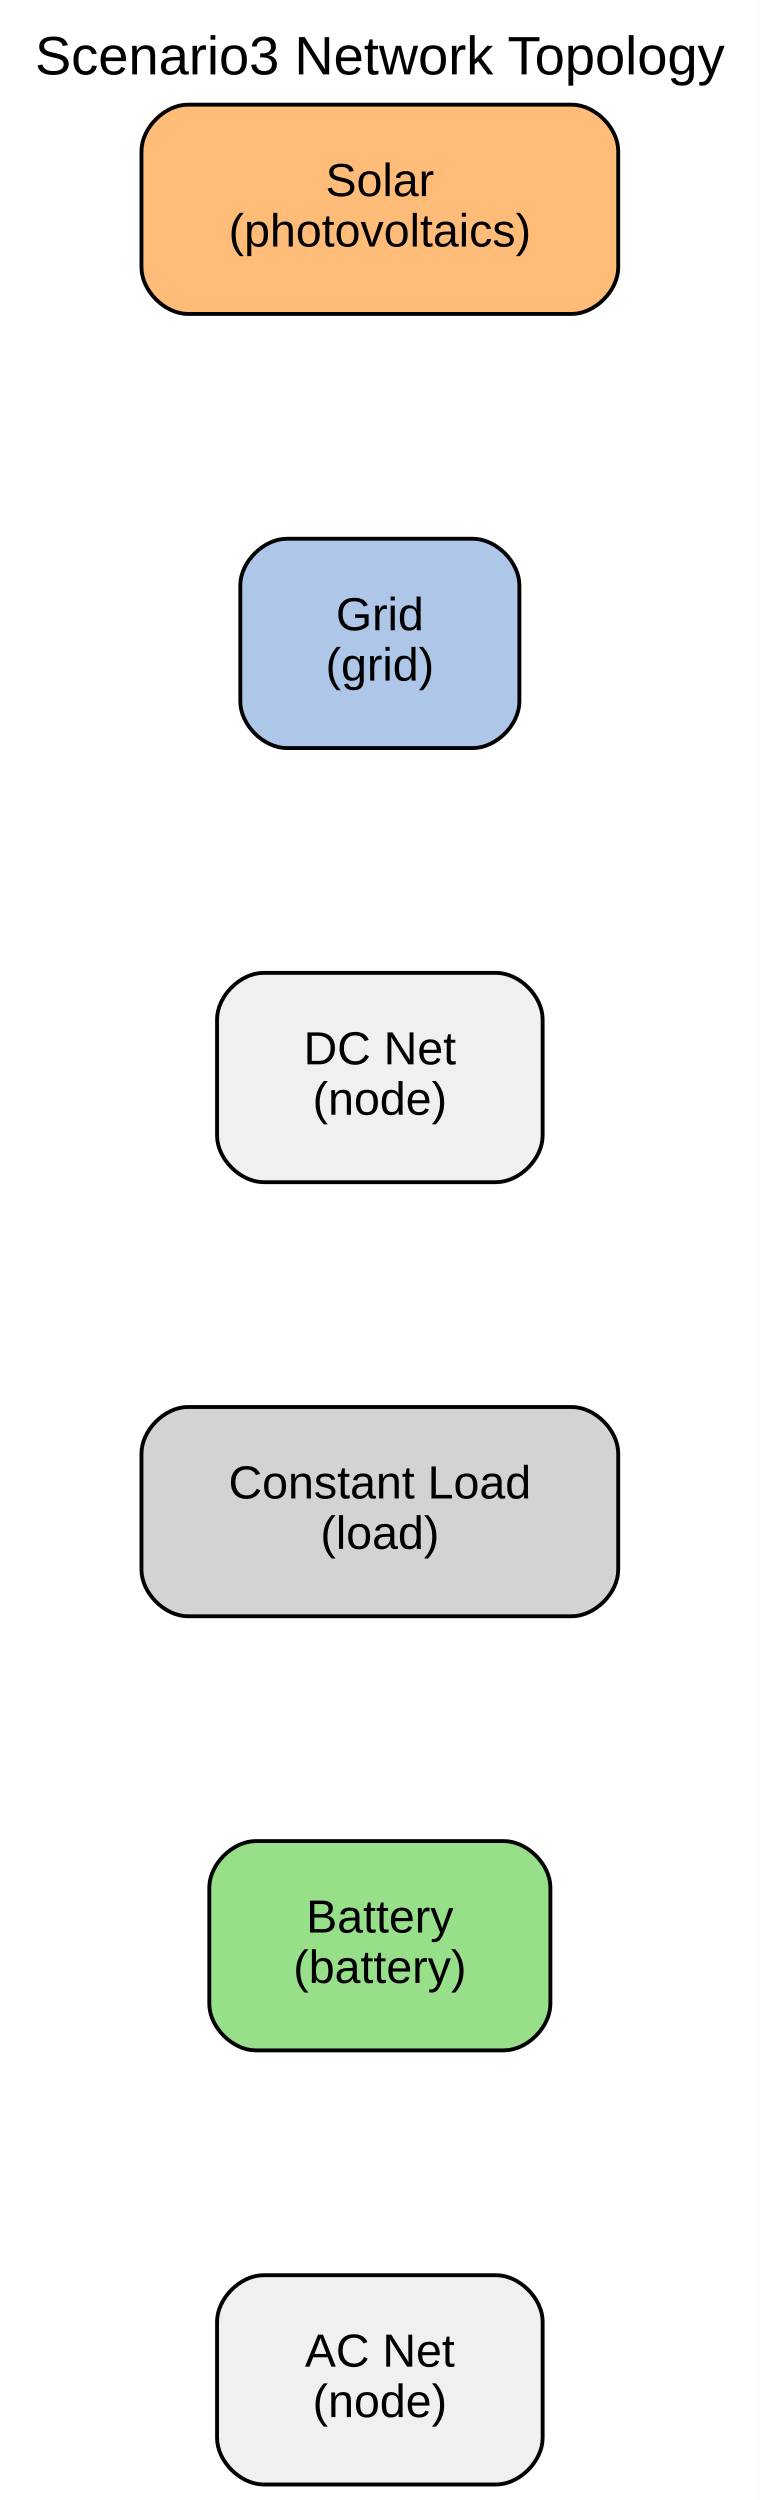
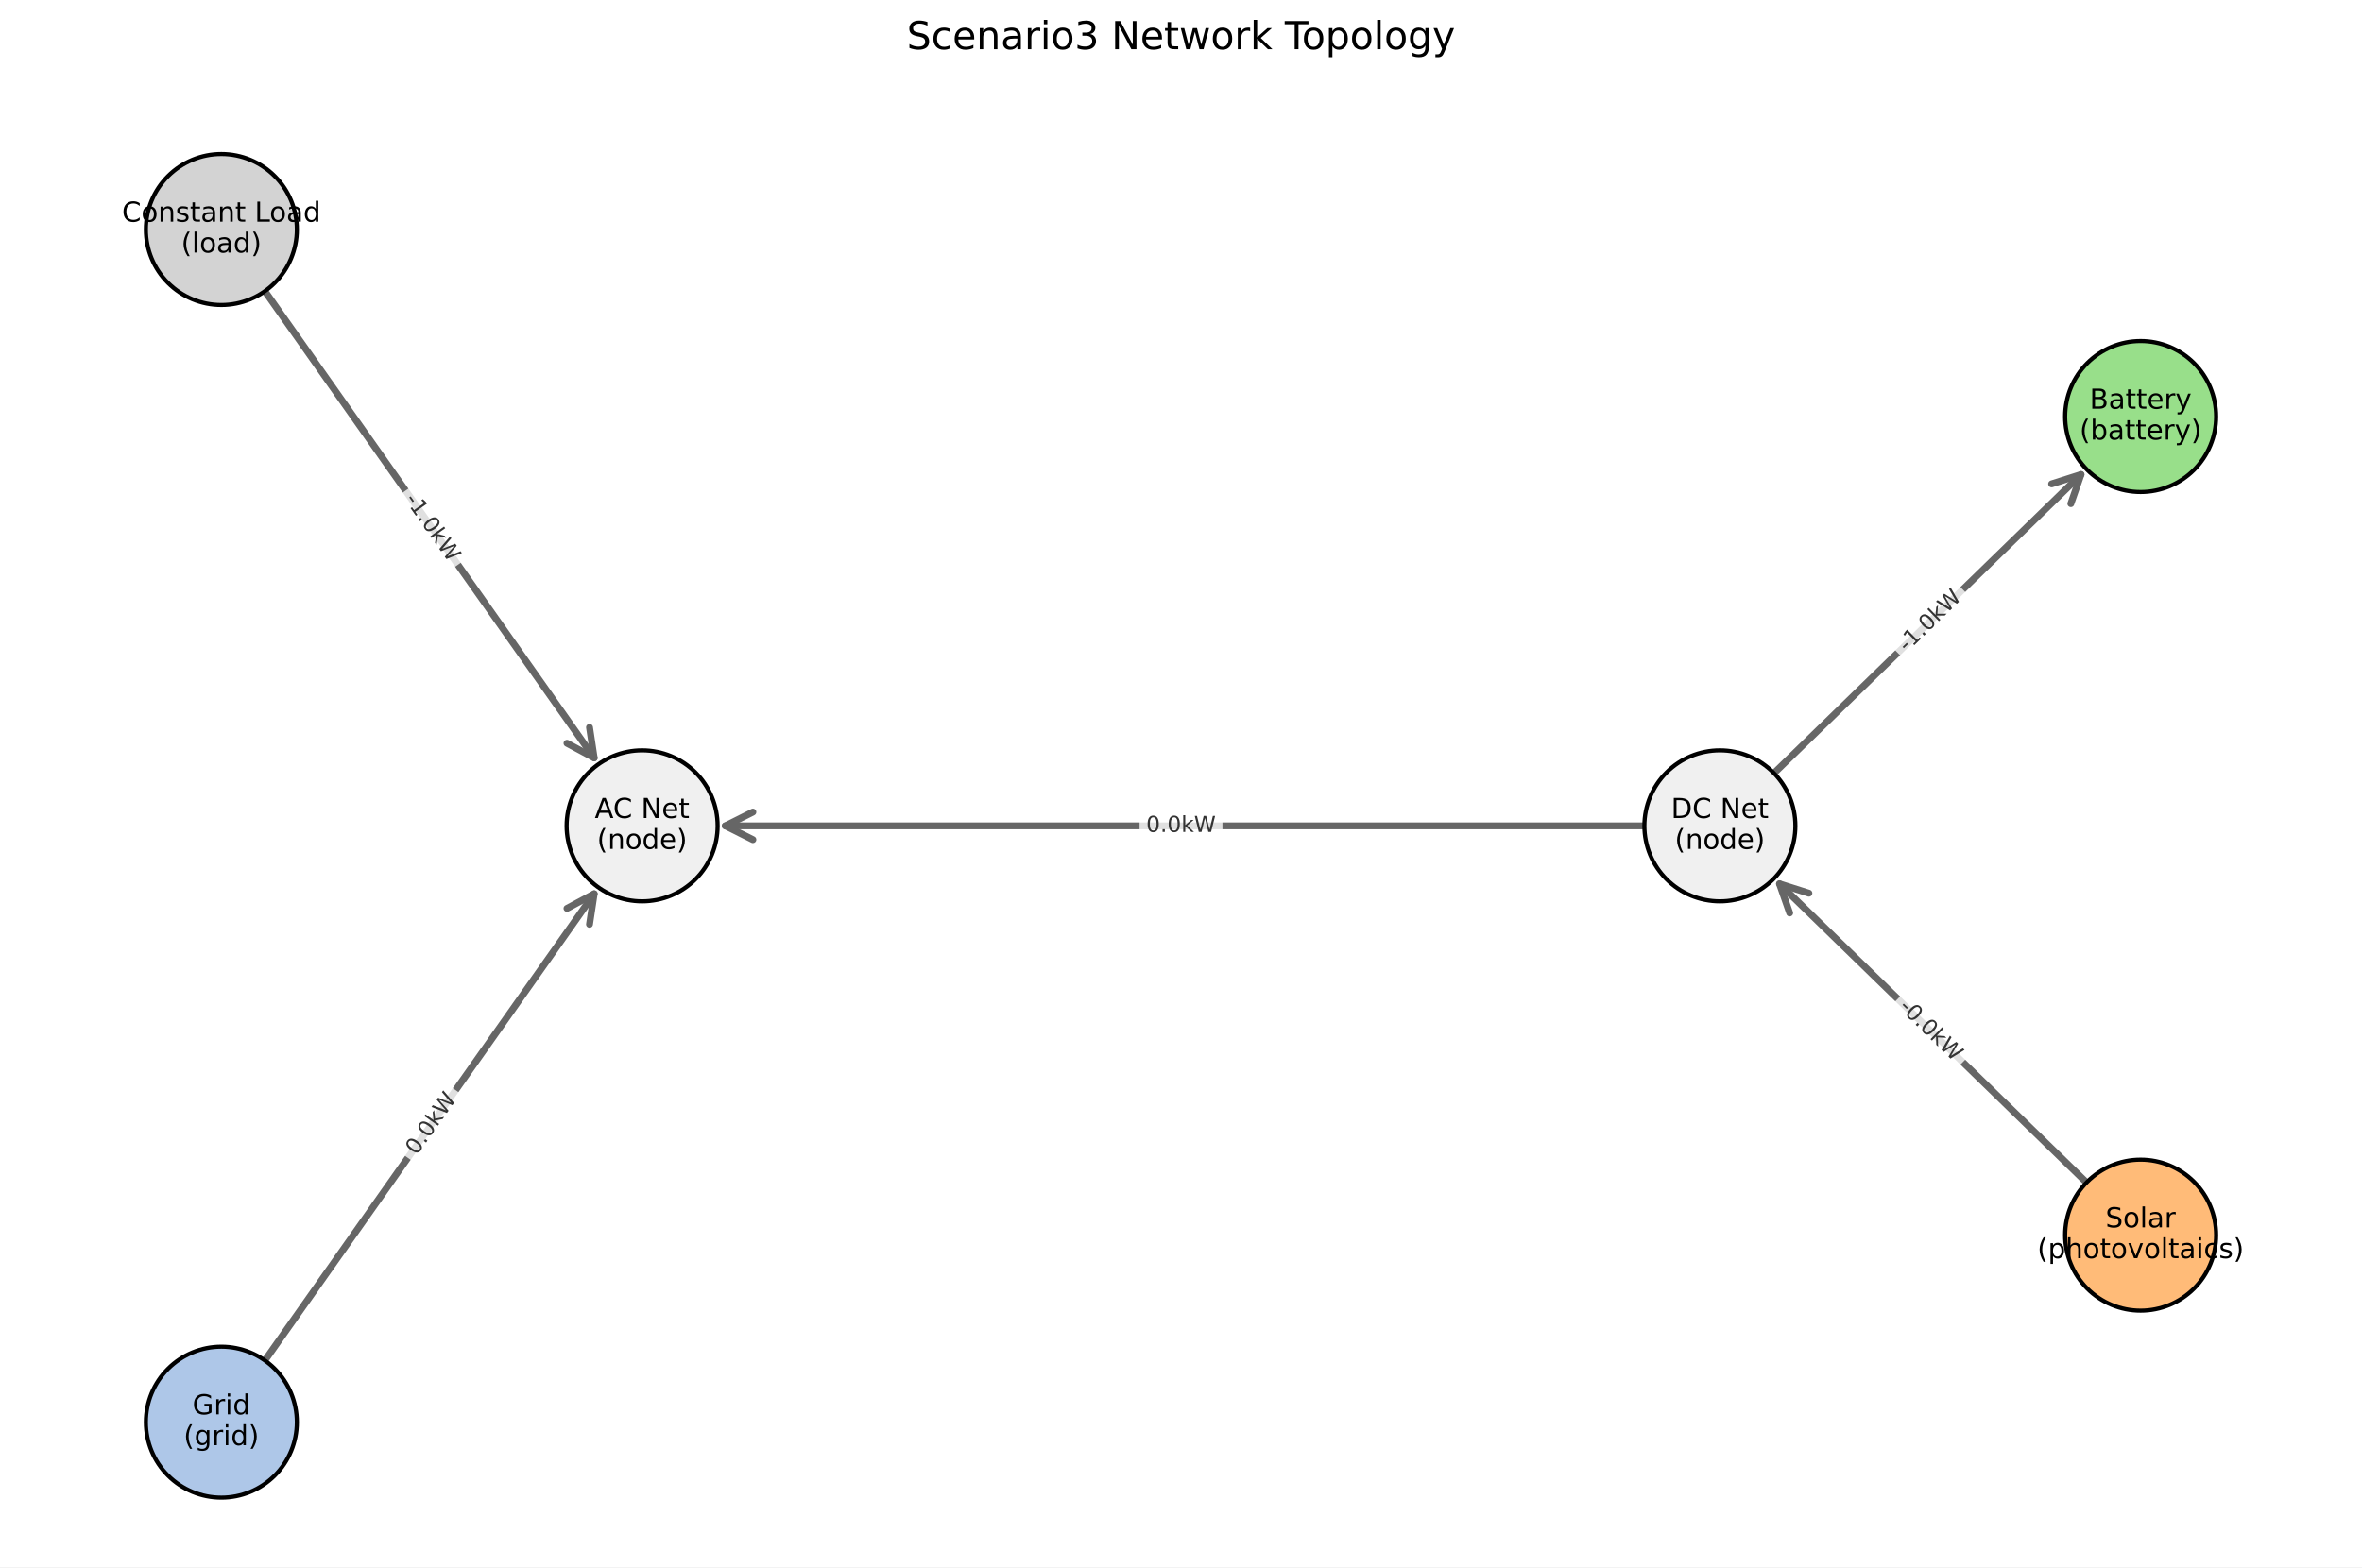
- <svg xmlns="http://www.w3.org/2000/svg" width="196pt" height="645pt" viewBox="0.00 0.00 196.00 645.00">
-   <g id="graph0" class="graph" transform="scale(1 1) rotate(0) translate(4 641)">
-     <polygon fill="white" stroke="transparent" points="-4,4 -4,-641 192,-641 192,4 -4,4" />
-     <text text-anchor="middle" x="94" y="-621.8" font-family="Arial" font-size="14.00">Scenario3 Network Topology</text>
-     <g id="node1" class="node">
-       <path fill="#f0f0f0" stroke="black" d="M124,-54C124,-54 64,-54 64,-54 58,-54 52,-48 52,-42 52,-42 52,-12 52,-12 52,-6 58,0 64,0 64,0 124,0 124,0 130,0 136,-6 136,-12 136,-12 136,-42 136,-42 136,-48 130,-54 124,-54" />
-       <text text-anchor="middle" x="94" y="-30.4" font-family="Arial" font-size="12.00">AC Net</text>
-       <text text-anchor="middle" x="94" y="-17.4" font-family="Arial" font-size="12.00">(node)</text>
+ <svg xmlns="http://www.w3.org/2000/svg" xmlns:xlink="http://www.w3.org/1999/xlink" width="856.8pt" height="568.638pt" viewBox="0 0 856.8 568.638" version="1.1">
+   <defs>
+     <style type="text/css">*{stroke-linejoin: round; stroke-linecap: butt}</style>
+   </defs>
+   <g id="figure_1">
+     <g id="patch_1">
+       <path d="M 0 568.638  L 856.8 568.638  L 856.8 0  L 0 0  z " style="fill: #ffffff" />
    </g>
-     <g id="node2" class="node">
-       <path fill="#98df8a" stroke="black" d="M126,-166C126,-166 62,-166 62,-166 56,-166 50,-160 50,-154 50,-154 50,-124 50,-124 50,-118 56,-112 62,-112 62,-112 126,-112 126,-112 132,-112 138,-118 138,-124 138,-124 138,-154 138,-154 138,-160 132,-166 126,-166" />
-       <text text-anchor="middle" x="94" y="-142.4" font-family="Arial" font-size="12.00">Battery</text>
-       <text text-anchor="middle" x="94" y="-129.4" font-family="Arial" font-size="12.00">(battery)</text>
-     </g>
-     <g id="node3" class="node">
-       <path fill="#d3d3d3" stroke="black" d="M143.5,-278C143.5,-278 44.5,-278 44.5,-278 38.5,-278 32.5,-272 32.5,-266 32.5,-266 32.5,-236 32.5,-236 32.5,-230 38.5,-224 44.5,-224 44.5,-224 143.5,-224 143.5,-224 149.5,-224 155.5,-230 155.5,-236 155.5,-236 155.5,-266 155.5,-266 155.5,-272 149.5,-278 143.5,-278" />
-       <text text-anchor="middle" x="94" y="-254.4" font-family="Arial" font-size="12.00">Constant Load</text>
-       <text text-anchor="middle" x="94" y="-241.4" font-family="Arial" font-size="12.00">(load)</text>
-     </g>
-     <g id="node4" class="node">
-       <path fill="#f0f0f0" stroke="black" d="M124,-390C124,-390 64,-390 64,-390 58,-390 52,-384 52,-378 52,-378 52,-348 52,-348 52,-342 58,-336 64,-336 64,-336 124,-336 124,-336 130,-336 136,-342 136,-348 136,-348 136,-378 136,-378 136,-384 130,-390 124,-390" />
-       <text text-anchor="middle" x="94" y="-366.4" font-family="Arial" font-size="12.00">DC Net</text>
-       <text text-anchor="middle" x="94" y="-353.4" font-family="Arial" font-size="12.00">(node)</text>
-     </g>
-     <g id="node5" class="node">
-       <path fill="#aec7e8" stroke="black" d="M118,-502C118,-502 70,-502 70,-502 64,-502 58,-496 58,-490 58,-490 58,-460 58,-460 58,-454 64,-448 70,-448 70,-448 118,-448 118,-448 124,-448 130,-454 130,-460 130,-460 130,-490 130,-490 130,-496 124,-502 118,-502" />
-       <text text-anchor="middle" x="94" y="-478.4" font-family="Arial" font-size="12.00">Grid</text>
-       <text text-anchor="middle" x="94" y="-465.4" font-family="Arial" font-size="12.00">(grid)</text>
-     </g>
-     <g id="node6" class="node">
-       <path fill="#ffbb78" stroke="black" d="M143.5,-614C143.5,-614 44.5,-614 44.5,-614 38.5,-614 32.5,-608 32.5,-602 32.5,-602 32.5,-572 32.5,-572 32.5,-566 38.5,-560 44.5,-560 44.5,-560 143.5,-560 143.5,-560 149.5,-560 155.5,-566 155.5,-572 155.5,-572 155.5,-602 155.5,-602 155.5,-608 149.5,-614 143.5,-614" />
-       <text text-anchor="middle" x="94" y="-590.4" font-family="Arial" font-size="12.00">Solar</text>
-       <text text-anchor="middle" x="94" y="-577.4" font-family="Arial" font-size="12.00">(photovoltaics)</text>
+     <g id="axes_1">
+       <g id="patch_2">
+         <path d="M 96.088 105.655  Q 156.613 191.456 215.526 274.974  " clip-path="url(#p76c0ca9e1f)" style="fill: none; stroke: #666666; stroke-width: 2.5; stroke-linecap: round" />
+         <path d="M 213.847 263.92  L 215.526 274.974  L 205.676 269.684  " clip-path="url(#p76c0ca9e1f)" style="fill: none; stroke: #666666; stroke-width: 2.5; stroke-linecap: round" />
+       </g>
+       <g id="patch_3">
+         <path d="M 596.492 299.638  Q 428.401 299.638 263.105 299.638  " clip-path="url(#p76c0ca9e1f)" style="fill: none; stroke: #666666; stroke-width: 2.5; stroke-linecap: round" />
+         <path d="M 273.105 304.638  L 263.105 299.638  L 273.105 294.638  " clip-path="url(#p76c0ca9e1f)" style="fill: none; stroke: #666666; stroke-width: 2.5; stroke-linecap: round" />
+       </g>
+       <g id="patch_4">
+         <path d="M 643.501 280.541  Q 700.187 225.382 754.87 172.172  " clip-path="url(#p76c0ca9e1f)" style="fill: none; stroke: #666666; stroke-width: 2.5; stroke-linecap: round" />
+         <path d="M 744.216 175.563  L 754.87 172.172  L 751.19 182.729  " clip-path="url(#p76c0ca9e1f)" style="fill: none; stroke: #666666; stroke-width: 2.5; stroke-linecap: round" />
+       </g>
+       <g id="patch_5">
+         <path d="M 96.088 493.621  Q 156.613 407.819 215.526 324.302  " clip-path="url(#p76c0ca9e1f)" style="fill: none; stroke: #666666; stroke-width: 2.5; stroke-linecap: round" />
+         <path d="M 205.676 329.591  L 215.526 324.302  L 213.847 335.356  " clip-path="url(#p76c0ca9e1f)" style="fill: none; stroke: #666666; stroke-width: 2.5; stroke-linecap: round" />
+       </g>
+       <g id="patch_6">
+         <path d="M 756.874 429.054  Q 700.188 373.895 645.505 320.685  " clip-path="url(#p76c0ca9e1f)" style="fill: none; stroke: #666666; stroke-width: 2.5; stroke-linecap: round" />
+         <path d="M 649.185 331.242  L 645.505 320.685  L 656.159 324.075  " clip-path="url(#p76c0ca9e1f)" style="fill: none; stroke: #666666; stroke-width: 2.5; stroke-linecap: round" />
+       </g>
+       <g id="text_1">
+         <g id="patch_7">
+           <path d="M 143.375 183.57  L 159.602 206.574  Q 160.985 208.535 162.946 207.151  L 169.273 202.688  Q 171.234 201.305 169.851 199.344  L 153.624 176.34  Q 152.241 174.379 150.279 175.762  L 143.953 180.225  Q 141.991 181.608 143.375 183.57  z " clip-path="url(#p76c0ca9e1f)" style="fill: #ffffff; opacity: 0.8" />
+         </g>
+         <g clip-path="url(#p76c0ca9e1f)">
+           <g style="fill: #333333" transform="translate(146.6955 181.2272) rotate(-305.1992) scale(0.08 -0.08)">
+             <defs>
+               <path id="DejaVuSans-2d" d="M 313 2009  L 1997 2009  L 1997 1497  L 313 1497  L 313 2009  z " transform="scale(0.015625)" />
+               <path id="DejaVuSans-31" d="M 794 531  L 1825 531  L 1825 4091  L 703 3866  L 703 4441  L 1819 4666  L 2450 4666  L 2450 531  L 3481 531  L 3481 0  L 794 0  L 794 531  z " transform="scale(0.015625)" />
+               <path id="DejaVuSans-2e" d="M 684 794  L 1344 794  L 1344 0  L 684 0  L 684 794  z " transform="scale(0.015625)" />
+               <path id="DejaVuSans-30" d="M 2034 4250  Q 1547 4250 1301 3770  Q 1056 3291 1056 2328  Q 1056 1369 1301 889  Q 1547 409 2034 409  Q 2525 409 2770 889  Q 3016 1369 3016 2328  Q 3016 3291 2770 3770  Q 2525 4250 2034 4250  z M 2034 4750  Q 2819 4750 3233 4129  Q 3647 3509 3647 2328  Q 3647 1150 3233 529  Q 2819 -91 2034 -91  Q 1250 -91 836 529  Q 422 1150 422 2328  Q 422 3509 836 4129  Q 1250 4750 2034 4750  z " transform="scale(0.015625)" />
+               <path id="DejaVuSans-6b" d="M 581 4863  L 1159 4863  L 1159 1991  L 2875 3500  L 3609 3500  L 1753 1863  L 3688 0  L 2938 0  L 1159 1709  L 1159 0  L 581 0  L 581 4863  z " transform="scale(0.015625)" />
+               <path id="DejaVuSans-57" d="M 213 4666  L 850 4666  L 1831 722  L 2809 4666  L 3519 4666  L 4500 722  L 5478 4666  L 6119 4666  L 4947 0  L 4153 0  L 3169 4050  L 2175 0  L 1381 0  L 213 4666  z " transform="scale(0.015625)" />
+             </defs>
+             <use xlink:href="#DejaVuSans-2d" />
+             <use xlink:href="#DejaVuSans-31" transform="translate(36.08398 0)" />
+             <use xlink:href="#DejaVuSans-2e" transform="translate(99.70703 0)" />
+             <use xlink:href="#DejaVuSans-30" transform="translate(131.4941 0)" />
+             <use xlink:href="#DejaVuSans-6b" transform="translate(195.1172 0)" />
+             <use xlink:href="#DejaVuSans-57" transform="translate(253.0273 0)" />
+           </g>
+         </g>
+       </g>
+       <g id="text_2">
+         <g id="patch_8">
+           <path d="M 415.768 305.909  L 441.033 305.909  Q 443.433 305.909 443.433 303.509  L 443.433 295.767  Q 443.433 293.367 441.033 293.367  L 415.768 293.367  Q 413.368 293.367 413.368 295.767  L 413.368 303.509  Q 413.368 305.909 415.768 305.909  z " clip-path="url(#p76c0ca9e1f)" style="fill: #ffffff; opacity: 0.8" />
+         </g>
+         <g clip-path="url(#p76c0ca9e1f)">
+           <g style="fill: #333333" transform="translate(415.7679 301.8453) scale(0.08 -0.08)">
+             <use xlink:href="#DejaVuSans-30" />
+             <use xlink:href="#DejaVuSans-2e" transform="translate(63.62305 0)" />
+             <use xlink:href="#DejaVuSans-30" transform="translate(95.41016 0)" />
+             <use xlink:href="#DejaVuSans-6b" transform="translate(159.0332 0)" />
+             <use xlink:href="#DejaVuSans-57" transform="translate(216.9434 0)" />
+           </g>
+         </g>
+       </g>
+       <g id="text_3">
+         <g id="patch_9">
+           <path d="M 694.472 239.693  L 714.648 220.061  Q 716.368 218.387 714.694 216.667  L 709.295 211.118  Q 707.621 209.398 705.901 211.072  L 685.725 230.704  Q 684.005 232.378 685.679 234.098  L 691.078 239.647  Q 692.752 241.367 694.472 239.693  z " clip-path="url(#p76c0ca9e1f)" style="fill: #ffffff; opacity: 0.8" />
+         </g>
+         <g clip-path="url(#p76c0ca9e1f)">
+           <g style="fill: #333333" transform="translate(691.6381 236.7809) rotate(-44.21796) scale(0.08 -0.08)">
+             <use xlink:href="#DejaVuSans-2d" />
+             <use xlink:href="#DejaVuSans-31" transform="translate(36.08398 0)" />
+             <use xlink:href="#DejaVuSans-2e" transform="translate(99.70703 0)" />
+             <use xlink:href="#DejaVuSans-30" transform="translate(131.4941 0)" />
+             <use xlink:href="#DejaVuSans-6b" transform="translate(195.1172 0)" />
+             <use xlink:href="#DejaVuSans-57" transform="translate(253.0273 0)" />
+           </g>
+         </g>
+       </g>
+       <g id="text_4">
+         <g id="patch_10">
+           <path d="M 154.456 421.756  L 169.019 401.111  Q 170.402 399.15 168.441 397.767  L 162.115 393.304  Q 160.153 391.92 158.77 393.881  L 144.207 414.527  Q 142.823 416.488 144.784 417.871  L 151.111 422.334  Q 153.072 423.718 154.456 421.756  z " clip-path="url(#p76c0ca9e1f)" style="fill: #ffffff; opacity: 0.8" />
+         </g>
+         <g clip-path="url(#p76c0ca9e1f)">
+           <g style="fill: #333333" transform="translate(151.1351 419.4141) rotate(-54.80082) scale(0.08 -0.08)">
+             <use xlink:href="#DejaVuSans-30" />
+             <use xlink:href="#DejaVuSans-2e" transform="translate(63.62305 0)" />
+             <use xlink:href="#DejaVuSans-30" transform="translate(95.41016 0)" />
+             <use xlink:href="#DejaVuSans-6b" transform="translate(159.0332 0)" />
+             <use xlink:href="#DejaVuSans-57" transform="translate(216.9434 0)" />
+           </g>
+         </g>
+       </g>
+       <g id="text_5">
+         <g id="patch_11">
+           <path d="M 685.727 368.574  L 705.903 388.206  Q 707.623 389.88 709.297 388.16  L 714.696 382.611  Q 716.37 380.891 714.65 379.217  L 694.474 359.584  Q 692.754 357.911 691.081 359.631  L 685.681 365.18  Q 684.007 366.9 685.727 368.574  z " clip-path="url(#p76c0ca9e1f)" style="fill: #ffffff; opacity: 0.8" />
+         </g>
+         <g clip-path="url(#p76c0ca9e1f)">
+           <g style="fill: #333333" transform="translate(688.5614 365.6611) rotate(-315.782) scale(0.08 -0.08)">
+             <use xlink:href="#DejaVuSans-2d" />
+             <use xlink:href="#DejaVuSans-30" transform="translate(36.08398 0)" />
+             <use xlink:href="#DejaVuSans-2e" transform="translate(99.70703 0)" />
+             <use xlink:href="#DejaVuSans-30" transform="translate(131.4941 0)" />
+             <use xlink:href="#DejaVuSans-6b" transform="translate(195.1172 0)" />
+             <use xlink:href="#DejaVuSans-57" transform="translate(253.0273 0)" />
+           </g>
+         </g>
+       </g>
+       <g id="PathCollection_1">
+         <defs>
+           <path id="m01f772956e" d="M 0 27.386  C 7.263 27.386 14.229 24.501 19.365 19.365  C 24.501 14.229 27.386 7.263 27.386 0  C 27.386 -7.263 24.501 -14.229 19.365 -19.365  C 14.229 -24.501 7.263 -27.386 0 -27.386  C -7.263 -27.386 -14.229 -24.501 -19.365 -19.365  C -24.501 -14.229 -27.386 -7.263 -27.386 0  C -27.386 7.263 -24.501 14.229 -19.365 19.365  C -14.229 24.501 -7.263 27.386 0 27.386  z " style="stroke: #000000; stroke-width: 1.5" />
+         </defs>
+         <g clip-path="url(#p76c0ca9e1f)">
+           <use xlink:href="#m01f772956e" x="232.924" y="299.638" style="fill: #f0f0f0; stroke: #000000; stroke-width: 1.5" />
+         </g>
+       </g>
+       <g id="PathCollection_2">
+         <defs>
+           <path id="m119b2d67ca" d="M 0 27.386  C 7.263 27.386 14.229 24.501 19.365 19.365  C 24.501 14.229 27.386 7.263 27.386 0  C 27.386 -7.263 24.501 -14.229 19.365 -19.365  C 14.229 -24.501 7.263 -27.386 0 -27.386  C -7.263 -27.386 -14.229 -24.501 -19.365 -19.365  C -24.501 -14.229 -27.386 -7.263 -27.386 0  C -27.386 7.263 -24.501 14.229 -19.365 19.365  C -14.229 24.501 -7.263 27.386 0 27.386  z " style="stroke: #000000; stroke-width: 1.5" />
+         </defs>
+         <g clip-path="url(#p76c0ca9e1f)">
+           <use xlink:href="#m119b2d67ca" x="776.499" y="151.125" style="fill: #98df8a; stroke: #000000; stroke-width: 1.5" />
+         </g>
+       </g>
+       <g id="PathCollection_3">
+         <defs>
+           <path id="mdb4a6b1f87" d="M 0 27.386  C 7.263 27.386 14.229 24.501 19.365 19.365  C 24.501 14.229 27.386 7.263 27.386 0  C 27.386 -7.263 24.501 -14.229 19.365 -19.365  C 14.229 -24.501 7.263 -27.386 0 -27.386  C -7.263 -27.386 -14.229 -24.501 -19.365 -19.365  C -24.501 -14.229 -27.386 -7.263 -27.386 0  C -27.386 7.263 -24.501 14.229 -19.365 19.365  C -14.229 24.501 -7.263 27.386 0 27.386  z " style="stroke: #000000; stroke-width: 1.5" />
+         </defs>
+         <g clip-path="url(#p76c0ca9e1f)">
+           <use xlink:href="#mdb4a6b1f87" x="80.301" y="83.274" style="fill: #d3d3d3; stroke: #000000; stroke-width: 1.5" />
+         </g>
+       </g>
+       <g id="PathCollection_4">
+         <g clip-path="url(#p76c0ca9e1f)">
+           <use xlink:href="#m01f772956e" x="623.876" y="299.638" style="fill: #f0f0f0; stroke: #000000; stroke-width: 1.5" />
+         </g>
+       </g>
+       <g id="PathCollection_5">
+         <defs>
+           <path id="ma875b77ce7" d="M 0 27.386  C 7.263 27.386 14.229 24.501 19.365 19.365  C 24.501 14.229 27.386 7.263 27.386 0  C 27.386 -7.263 24.501 -14.229 19.365 -19.365  C 14.229 -24.501 7.263 -27.386 0 -27.386  C -7.263 -27.386 -14.229 -24.501 -19.365 -19.365  C -24.501 -14.229 -27.386 -7.263 -27.386 0  C -27.386 7.263 -24.501 14.229 -19.365 19.365  C -14.229 24.501 -7.263 27.386 0 27.386  z " style="stroke: #000000; stroke-width: 1.5" />
+         </defs>
+         <g clip-path="url(#p76c0ca9e1f)">
+           <use xlink:href="#ma875b77ce7" x="80.301" y="516.001" style="fill: #aec7e8; stroke: #000000; stroke-width: 1.5" />
+         </g>
+       </g>
+       <g id="PathCollection_6">
+         <defs>
+           <path id="md4902a0bdf" d="M 0 27.386  C 7.263 27.386 14.229 24.501 19.365 19.365  C 24.501 14.229 27.386 7.263 27.386 0  C 27.386 -7.263 24.501 -14.229 19.365 -19.365  C 14.229 -24.501 7.263 -27.386 0 -27.386  C -7.263 -27.386 -14.229 -24.501 -19.365 -19.365  C -24.501 -14.229 -27.386 -7.263 -27.386 0  C -27.386 7.263 -24.501 14.229 -19.365 19.365  C -14.229 24.501 -7.263 27.386 0 27.386  z " style="stroke: #000000; stroke-width: 1.5" />
+         </defs>
+         <g clip-path="url(#p76c0ca9e1f)">
+           <use xlink:href="#md4902a0bdf" x="776.499" y="448.15" style="fill: #ffbb78; stroke: #000000; stroke-width: 1.5" />
+         </g>
+       </g>
+       <g id="text_6">
+         <g clip-path="url(#p76c0ca9e1f)">
+           <g transform="translate(215.7333 296.7983) scale(0.1 -0.1)">
+             <defs>
+               <path id="DejaVuSans-41" d="M 2188 4044  L 1331 1722  L 3047 1722  L 2188 4044  z M 1831 4666  L 2547 4666  L 4325 0  L 3669 0  L 3244 1197  L 1141 1197  L 716 0  L 50 0  L 1831 4666  z " transform="scale(0.015625)" />
+               <path id="DejaVuSans-43" d="M 4122 4306  L 4122 3641  Q 3803 3938 3442 4084  Q 3081 4231 2675 4231  Q 1875 4231 1450 3742  Q 1025 3253 1025 2328  Q 1025 1406 1450 917  Q 1875 428 2675 428  Q 3081 428 3442 575  Q 3803 722 4122 1019  L 4122 359  Q 3791 134 3420 21  Q 3050 -91 2638 -91  Q 1578 -91 968 557  Q 359 1206 359 2328  Q 359 3453 968 4101  Q 1578 4750 2638 4750  Q 3056 4750 3426 4639  Q 3797 4528 4122 4306  z " transform="scale(0.015625)" />
+               <path id="DejaVuSans-20" transform="scale(0.015625)" />
+               <path id="DejaVuSans-4e" d="M 628 4666  L 1478 4666  L 3547 763  L 3547 4666  L 4159 4666  L 4159 0  L 3309 0  L 1241 3903  L 1241 0  L 628 0  L 628 4666  z " transform="scale(0.015625)" />
+               <path id="DejaVuSans-65" d="M 3597 1894  L 3597 1613  L 953 1613  Q 991 1019 1311 708  Q 1631 397 2203 397  Q 2534 397 2845 478  Q 3156 559 3463 722  L 3463 178  Q 3153 47 2828 -22  Q 2503 -91 2169 -91  Q 1331 -91 842 396  Q 353 884 353 1716  Q 353 2575 817 3079  Q 1281 3584 2069 3584  Q 2775 3584 3186 3129  Q 3597 2675 3597 1894  z M 3022 2063  Q 3016 2534 2758 2815  Q 2500 3097 2075 3097  Q 1594 3097 1305 2825  Q 1016 2553 972 2059  L 3022 2063  z " transform="scale(0.015625)" />
+               <path id="DejaVuSans-74" d="M 1172 4494  L 1172 3500  L 2356 3500  L 2356 3053  L 1172 3053  L 1172 1153  Q 1172 725 1289 603  Q 1406 481 1766 481  L 2356 481  L 2356 0  L 1766 0  Q 1100 0 847 248  Q 594 497 594 1153  L 594 3053  L 172 3053  L 172 3500  L 594 3500  L 594 4494  L 1172 4494  z " transform="scale(0.015625)" />
+             </defs>
+             <use xlink:href="#DejaVuSans-41" />
+             <use xlink:href="#DejaVuSans-43" transform="translate(66.6582 0)" />
+             <use xlink:href="#DejaVuSans-20" transform="translate(136.4824 0)" />
+             <use xlink:href="#DejaVuSans-4e" transform="translate(168.2695 0)" />
+             <use xlink:href="#DejaVuSans-65" transform="translate(243.0742 0)" />
+             <use xlink:href="#DejaVuSans-74" transform="translate(304.5977 0)" />
+           </g>
+         </g>
+         <g clip-path="url(#p76c0ca9e1f)">
+           <g transform="translate(216.5435 307.9961) scale(0.1 -0.1)">
+             <defs>
+               <path id="DejaVuSans-28" d="M 1984 4856  Q 1566 4138 1362 3434  Q 1159 2731 1159 2009  Q 1159 1288 1364 580  Q 1569 -128 1984 -844  L 1484 -844  Q 1016 -109 783 600  Q 550 1309 550 2009  Q 550 2706 781 3412  Q 1013 4119 1484 4856  L 1984 4856  z " transform="scale(0.015625)" />
+               <path id="DejaVuSans-6e" d="M 3513 2113  L 3513 0  L 2938 0  L 2938 2094  Q 2938 2591 2744 2837  Q 2550 3084 2163 3084  Q 1697 3084 1428 2787  Q 1159 2491 1159 1978  L 1159 0  L 581 0  L 581 3500  L 1159 3500  L 1159 2956  Q 1366 3272 1645 3428  Q 1925 3584 2291 3584  Q 2894 3584 3203 3211  Q 3513 2838 3513 2113  z " transform="scale(0.015625)" />
+               <path id="DejaVuSans-6f" d="M 1959 3097  Q 1497 3097 1228 2736  Q 959 2375 959 1747  Q 959 1119 1226 758  Q 1494 397 1959 397  Q 2419 397 2687 759  Q 2956 1122 2956 1747  Q 2956 2369 2687 2733  Q 2419 3097 1959 3097  z M 1959 3584  Q 2709 3584 3137 3096  Q 3566 2609 3566 1747  Q 3566 888 3137 398  Q 2709 -91 1959 -91  Q 1206 -91 779 398  Q 353 888 353 1747  Q 353 2609 779 3096  Q 1206 3584 1959 3584  z " transform="scale(0.015625)" />
+               <path id="DejaVuSans-64" d="M 2906 2969  L 2906 4863  L 3481 4863  L 3481 0  L 2906 0  L 2906 525  Q 2725 213 2448 61  Q 2172 -91 1784 -91  Q 1150 -91 751 415  Q 353 922 353 1747  Q 353 2572 751 3078  Q 1150 3584 1784 3584  Q 2172 3584 2448 3432  Q 2725 3281 2906 2969  z M 947 1747  Q 947 1113 1208 752  Q 1469 391 1925 391  Q 2381 391 2643 752  Q 2906 1113 2906 1747  Q 2906 2381 2643 2742  Q 2381 3103 1925 3103  Q 1469 3103 1208 2742  Q 947 2381 947 1747  z " transform="scale(0.015625)" />
+               <path id="DejaVuSans-29" d="M 513 4856  L 1013 4856  Q 1481 4119 1714 3412  Q 1947 2706 1947 2009  Q 1947 1309 1714 600  Q 1481 -109 1013 -844  L 513 -844  Q 928 -128 1133 580  Q 1338 1288 1338 2009  Q 1338 2731 1133 3434  Q 928 4138 513 4856  z " transform="scale(0.015625)" />
+             </defs>
+             <use xlink:href="#DejaVuSans-28" />
+             <use xlink:href="#DejaVuSans-6e" transform="translate(39.01367 0)" />
+             <use xlink:href="#DejaVuSans-6f" transform="translate(102.3926 0)" />
+             <use xlink:href="#DejaVuSans-64" transform="translate(163.5742 0)" />
+             <use xlink:href="#DejaVuSans-65" transform="translate(227.0508 0)" />
+             <use xlink:href="#DejaVuSans-29" transform="translate(288.5742 0)" />
+           </g>
+         </g>
+       </g>
+       <g id="text_7">
+         <g clip-path="url(#p76c0ca9e1f)">
+           <g transform="translate(757.9929 148.2857) scale(0.1 -0.1)">
+             <defs>
+               <path id="DejaVuSans-42" d="M 1259 2228  L 1259 519  L 2272 519  Q 2781 519 3026 730  Q 3272 941 3272 1375  Q 3272 1813 3026 2020  Q 2781 2228 2272 2228  L 1259 2228  z M 1259 4147  L 1259 2741  L 2194 2741  Q 2656 2741 2882 2914  Q 3109 3088 3109 3444  Q 3109 3797 2882 3972  Q 2656 4147 2194 4147  L 1259 4147  z M 628 4666  L 2241 4666  Q 2963 4666 3353 4366  Q 3744 4066 3744 3513  Q 3744 3084 3544 2831  Q 3344 2578 2956 2516  Q 3422 2416 3680 2098  Q 3938 1781 3938 1306  Q 3938 681 3513 340  Q 3088 0 2303 0  L 628 0  L 628 4666  z " transform="scale(0.015625)" />
+               <path id="DejaVuSans-61" d="M 2194 1759  Q 1497 1759 1228 1600  Q 959 1441 959 1056  Q 959 750 1161 570  Q 1363 391 1709 391  Q 2188 391 2477 730  Q 2766 1069 2766 1631  L 2766 1759  L 2194 1759  z M 3341 1997  L 3341 0  L 2766 0  L 2766 531  Q 2569 213 2275 61  Q 1981 -91 1556 -91  Q 1019 -91 701 211  Q 384 513 384 1019  Q 384 1609 779 1909  Q 1175 2209 1959 2209  L 2766 2209  L 2766 2266  Q 2766 2663 2505 2880  Q 2244 3097 1772 3097  Q 1472 3097 1187 3025  Q 903 2953 641 2809  L 641 3341  Q 956 3463 1253 3523  Q 1550 3584 1831 3584  Q 2591 3584 2966 3190  Q 3341 2797 3341 1997  z " transform="scale(0.015625)" />
+               <path id="DejaVuSans-72" d="M 2631 2963  Q 2534 3019 2420 3045  Q 2306 3072 2169 3072  Q 1681 3072 1420 2755  Q 1159 2438 1159 1844  L 1159 0  L 581 0  L 581 3500  L 1159 3500  L 1159 2956  Q 1341 3275 1631 3429  Q 1922 3584 2338 3584  Q 2397 3584 2469 3576  Q 2541 3569 2628 3553  L 2631 2963  z " transform="scale(0.015625)" />
+               <path id="DejaVuSans-79" d="M 2059 -325  Q 1816 -950 1584 -1140  Q 1353 -1331 966 -1331  L 506 -1331  L 506 -850  L 844 -850  Q 1081 -850 1212 -737  Q 1344 -625 1503 -206  L 1606 56  L 191 3500  L 800 3500  L 1894 763  L 2988 3500  L 3597 3500  L 2059 -325  z " transform="scale(0.015625)" />
+             </defs>
+             <use xlink:href="#DejaVuSans-42" />
+             <use xlink:href="#DejaVuSans-61" transform="translate(68.60352 0)" />
+             <use xlink:href="#DejaVuSans-74" transform="translate(129.8828 0)" />
+             <use xlink:href="#DejaVuSans-74" transform="translate(169.0918 0)" />
+             <use xlink:href="#DejaVuSans-65" transform="translate(208.3008 0)" />
+             <use xlink:href="#DejaVuSans-72" transform="translate(269.8242 0)" />
+             <use xlink:href="#DejaVuSans-79" transform="translate(310.9375 0)" />
+           </g>
+         </g>
+         <g clip-path="url(#p76c0ca9e1f)">
+           <g transform="translate(754.3476 159.4835) scale(0.1 -0.1)">
+             <defs>
+               <path id="DejaVuSans-62" d="M 3116 1747  Q 3116 2381 2855 2742  Q 2594 3103 2138 3103  Q 1681 3103 1420 2742  Q 1159 2381 1159 1747  Q 1159 1113 1420 752  Q 1681 391 2138 391  Q 2594 391 2855 752  Q 3116 1113 3116 1747  z M 1159 2969  Q 1341 3281 1617 3432  Q 1894 3584 2278 3584  Q 2916 3584 3314 3078  Q 3713 2572 3713 1747  Q 3713 922 3314 415  Q 2916 -91 2278 -91  Q 1894 -91 1617 61  Q 1341 213 1159 525  L 1159 0  L 581 0  L 581 4863  L 1159 4863  L 1159 2969  z " transform="scale(0.015625)" />
+             </defs>
+             <use xlink:href="#DejaVuSans-28" />
+             <use xlink:href="#DejaVuSans-62" transform="translate(39.01367 0)" />
+             <use xlink:href="#DejaVuSans-61" transform="translate(102.4902 0)" />
+             <use xlink:href="#DejaVuSans-74" transform="translate(163.7695 0)" />
+             <use xlink:href="#DejaVuSans-74" transform="translate(202.9785 0)" />
+             <use xlink:href="#DejaVuSans-65" transform="translate(242.1875 0)" />
+             <use xlink:href="#DejaVuSans-72" transform="translate(303.7109 0)" />
+             <use xlink:href="#DejaVuSans-79" transform="translate(344.8242 0)" />
+             <use xlink:href="#DejaVuSans-29" transform="translate(404.0039 0)" />
+           </g>
+         </g>
+       </g>
+       <g id="text_8">
+         <g clip-path="url(#p76c0ca9e1f)">
+           <g transform="translate(44.23833 80.43465) scale(0.1 -0.1)">
+             <defs>
+               <path id="DejaVuSans-73" d="M 2834 3397  L 2834 2853  Q 2591 2978 2328 3040  Q 2066 3103 1784 3103  Q 1356 3103 1142 2972  Q 928 2841 928 2578  Q 928 2378 1081 2264  Q 1234 2150 1697 2047  L 1894 2003  Q 2506 1872 2764 1633  Q 3022 1394 3022 966  Q 3022 478 2636 193  Q 2250 -91 1575 -91  Q 1294 -91 989 -36  Q 684 19 347 128  L 347 722  Q 666 556 975 473  Q 1284 391 1588 391  Q 1994 391 2212 530  Q 2431 669 2431 922  Q 2431 1156 2273 1281  Q 2116 1406 1581 1522  L 1381 1569  Q 847 1681 609 1914  Q 372 2147 372 2553  Q 372 3047 722 3315  Q 1072 3584 1716 3584  Q 2034 3584 2315 3537  Q 2597 3491 2834 3397  z " transform="scale(0.015625)" />
+               <path id="DejaVuSans-4c" d="M 628 4666  L 1259 4666  L 1259 531  L 3531 531  L 3531 0  L 628 0  L 628 4666  z " transform="scale(0.015625)" />
+             </defs>
+             <use xlink:href="#DejaVuSans-43" />
+             <use xlink:href="#DejaVuSans-6f" transform="translate(69.82422 0)" />
+             <use xlink:href="#DejaVuSans-6e" transform="translate(131.0059 0)" />
+             <use xlink:href="#DejaVuSans-73" transform="translate(194.3848 0)" />
+             <use xlink:href="#DejaVuSans-74" transform="translate(246.4844 0)" />
+             <use xlink:href="#DejaVuSans-61" transform="translate(285.6934 0)" />
+             <use xlink:href="#DejaVuSans-6e" transform="translate(346.9727 0)" />
+             <use xlink:href="#DejaVuSans-74" transform="translate(410.3516 0)" />
+             <use xlink:href="#DejaVuSans-20" transform="translate(449.5605 0)" />
+             <use xlink:href="#DejaVuSans-4c" transform="translate(481.3477 0)" />
+             <use xlink:href="#DejaVuSans-6f" transform="translate(535.3105 0)" />
+             <use xlink:href="#DejaVuSans-61" transform="translate(596.4922 0)" />
+             <use xlink:href="#DejaVuSans-64" transform="translate(657.7715 0)" />
+           </g>
+         </g>
+         <g clip-path="url(#p76c0ca9e1f)">
+           <g transform="translate(65.71255 91.63246) scale(0.1 -0.1)">
+             <defs>
+               <path id="DejaVuSans-6c" d="M 603 4863  L 1178 4863  L 1178 0  L 603 0  L 603 4863  z " transform="scale(0.015625)" />
+             </defs>
+             <use xlink:href="#DejaVuSans-28" />
+             <use xlink:href="#DejaVuSans-6c" transform="translate(39.01367 0)" />
+             <use xlink:href="#DejaVuSans-6f" transform="translate(66.79688 0)" />
+             <use xlink:href="#DejaVuSans-61" transform="translate(127.9785 0)" />
+             <use xlink:href="#DejaVuSans-64" transform="translate(189.2578 0)" />
+             <use xlink:href="#DejaVuSans-29" transform="translate(252.7344 0)" />
+           </g>
+         </g>
+       </g>
+       <g id="text_9">
+         <g clip-path="url(#p76c0ca9e1f)">
+           <g transform="translate(606.1683 296.7983) scale(0.1 -0.1)">
+             <defs>
+               <path id="DejaVuSans-44" d="M 1259 4147  L 1259 519  L 2022 519  Q 2988 519 3436 956  Q 3884 1394 3884 2338  Q 3884 3275 3436 3711  Q 2988 4147 2022 4147  L 1259 4147  z M 628 4666  L 1925 4666  Q 3281 4666 3915 4102  Q 4550 3538 4550 2338  Q 4550 1131 3912 565  Q 3275 0 1925 0  L 628 0  L 628 4666  z " transform="scale(0.015625)" />
+             </defs>
+             <use xlink:href="#DejaVuSans-44" />
+             <use xlink:href="#DejaVuSans-43" transform="translate(77.00195 0)" />
+             <use xlink:href="#DejaVuSans-20" transform="translate(146.8262 0)" />
+             <use xlink:href="#DejaVuSans-4e" transform="translate(178.6133 0)" />
+             <use xlink:href="#DejaVuSans-65" transform="translate(253.418 0)" />
+             <use xlink:href="#DejaVuSans-74" transform="translate(314.9414 0)" />
+           </g>
+         </g>
+         <g clip-path="url(#p76c0ca9e1f)">
+           <g transform="translate(607.4956 307.9961) scale(0.1 -0.1)">
+             <use xlink:href="#DejaVuSans-28" />
+             <use xlink:href="#DejaVuSans-6e" transform="translate(39.01367 0)" />
+             <use xlink:href="#DejaVuSans-6f" transform="translate(102.3926 0)" />
+             <use xlink:href="#DejaVuSans-64" transform="translate(163.5742 0)" />
+             <use xlink:href="#DejaVuSans-65" transform="translate(227.0508 0)" />
+             <use xlink:href="#DejaVuSans-29" transform="translate(288.5742 0)" />
+           </g>
+         </g>
+       </g>
+       <g id="text_10">
+         <g clip-path="url(#p76c0ca9e1f)">
+           <g transform="translate(69.80786 513.1619) scale(0.1 -0.1)">
+             <defs>
+               <path id="DejaVuSans-47" d="M 3809 666  L 3809 1919  L 2778 1919  L 2778 2438  L 4434 2438  L 4434 434  Q 4069 175 3628 42  Q 3188 -91 2688 -91  Q 1594 -91 976 548  Q 359 1188 359 2328  Q 359 3472 976 4111  Q 1594 4750 2688 4750  Q 3144 4750 3555 4637  Q 3966 4525 4313 4306  L 4313 3634  Q 3963 3931 3569 4081  Q 3175 4231 2741 4231  Q 1884 4231 1454 3753  Q 1025 3275 1025 2328  Q 1025 1384 1454 906  Q 1884 428 2741 428  Q 3075 428 3337 486  Q 3600 544 3809 666  z " transform="scale(0.015625)" />
+               <path id="DejaVuSans-69" d="M 603 3500  L 1178 3500  L 1178 0  L 603 0  L 603 3500  z M 603 4863  L 1178 4863  L 1178 4134  L 603 4134  L 603 4863  z " transform="scale(0.015625)" />
+             </defs>
+             <use xlink:href="#DejaVuSans-47" />
+             <use xlink:href="#DejaVuSans-72" transform="translate(77.49023 0)" />
+             <use xlink:href="#DejaVuSans-69" transform="translate(118.6035 0)" />
+             <use xlink:href="#DejaVuSans-64" transform="translate(146.3867 0)" />
+           </g>
+         </g>
+         <g clip-path="url(#p76c0ca9e1f)">
+           <g transform="translate(66.6063 524.3597) scale(0.1 -0.1)">
+             <defs>
+               <path id="DejaVuSans-67" d="M 2906 1791  Q 2906 2416 2648 2759  Q 2391 3103 1925 3103  Q 1463 3103 1205 2759  Q 947 2416 947 1791  Q 947 1169 1205 825  Q 1463 481 1925 481  Q 2391 481 2648 825  Q 2906 1169 2906 1791  z M 3481 434  Q 3481 -459 3084 -895  Q 2688 -1331 1869 -1331  Q 1566 -1331 1297 -1286  Q 1028 -1241 775 -1147  L 775 -588  Q 1028 -725 1275 -790  Q 1522 -856 1778 -856  Q 2344 -856 2625 -561  Q 2906 -266 2906 331  L 2906 616  Q 2728 306 2450 153  Q 2172 0 1784 0  Q 1141 0 747 490  Q 353 981 353 1791  Q 353 2603 747 3093  Q 1141 3584 1784 3584  Q 2172 3584 2450 3431  Q 2728 3278 2906 2969  L 2906 3500  L 3481 3500  L 3481 434  z " transform="scale(0.015625)" />
+             </defs>
+             <use xlink:href="#DejaVuSans-28" />
+             <use xlink:href="#DejaVuSans-67" transform="translate(39.01367 0)" />
+             <use xlink:href="#DejaVuSans-72" transform="translate(102.4902 0)" />
+             <use xlink:href="#DejaVuSans-69" transform="translate(143.6035 0)" />
+             <use xlink:href="#DejaVuSans-64" transform="translate(171.3867 0)" />
+             <use xlink:href="#DejaVuSans-29" transform="translate(234.8633 0)" />
+           </g>
+         </g>
+       </g>
+       <g id="text_11">
+         <g clip-path="url(#p76c0ca9e1f)">
+           <g transform="translate(763.757 445.3109) scale(0.1 -0.1)">
+             <defs>
+               <path id="DejaVuSans-53" d="M 3425 4513  L 3425 3897  Q 3066 4069 2747 4153  Q 2428 4238 2131 4238  Q 1616 4238 1336 4038  Q 1056 3838 1056 3469  Q 1056 3159 1242 3001  Q 1428 2844 1947 2747  L 2328 2669  Q 3034 2534 3370 2195  Q 3706 1856 3706 1288  Q 3706 609 3251 259  Q 2797 -91 1919 -91  Q 1588 -91 1214 -16  Q 841 59 441 206  L 441 856  Q 825 641 1194 531  Q 1563 422 1919 422  Q 2459 422 2753 634  Q 3047 847 3047 1241  Q 3047 1584 2836 1778  Q 2625 1972 2144 2069  L 1759 2144  Q 1053 2284 737 2584  Q 422 2884 422 3419  Q 422 4038 858 4394  Q 1294 4750 2059 4750  Q 2388 4750 2728 4690  Q 3069 4631 3425 4513  z " transform="scale(0.015625)" />
+             </defs>
+             <use xlink:href="#DejaVuSans-53" />
+             <use xlink:href="#DejaVuSans-6f" transform="translate(63.47656 0)" />
+             <use xlink:href="#DejaVuSans-6c" transform="translate(124.6582 0)" />
+             <use xlink:href="#DejaVuSans-61" transform="translate(152.4414 0)" />
+             <use xlink:href="#DejaVuSans-72" transform="translate(213.7207 0)" />
+           </g>
+         </g>
+         <g clip-path="url(#p76c0ca9e1f)">
+           <g transform="translate(739.0007 456.5087) scale(0.1 -0.1)">
+             <defs>
+               <path id="DejaVuSans-70" d="M 1159 525  L 1159 -1331  L 581 -1331  L 581 3500  L 1159 3500  L 1159 2969  Q 1341 3281 1617 3432  Q 1894 3584 2278 3584  Q 2916 3584 3314 3078  Q 3713 2572 3713 1747  Q 3713 922 3314 415  Q 2916 -91 2278 -91  Q 1894 -91 1617 61  Q 1341 213 1159 525  z M 3116 1747  Q 3116 2381 2855 2742  Q 2594 3103 2138 3103  Q 1681 3103 1420 2742  Q 1159 2381 1159 1747  Q 1159 1113 1420 752  Q 1681 391 2138 391  Q 2594 391 2855 752  Q 3116 1113 3116 1747  z " transform="scale(0.015625)" />
+               <path id="DejaVuSans-68" d="M 3513 2113  L 3513 0  L 2938 0  L 2938 2094  Q 2938 2591 2744 2837  Q 2550 3084 2163 3084  Q 1697 3084 1428 2787  Q 1159 2491 1159 1978  L 1159 0  L 581 0  L 581 4863  L 1159 4863  L 1159 2956  Q 1366 3272 1645 3428  Q 1925 3584 2291 3584  Q 2894 3584 3203 3211  Q 3513 2838 3513 2113  z " transform="scale(0.015625)" />
+               <path id="DejaVuSans-76" d="M 191 3500  L 800 3500  L 1894 563  L 2988 3500  L 3597 3500  L 2284 0  L 1503 0  L 191 3500  z " transform="scale(0.015625)" />
+               <path id="DejaVuSans-63" d="M 3122 3366  L 3122 2828  Q 2878 2963 2633 3030  Q 2388 3097 2138 3097  Q 1578 3097 1268 2742  Q 959 2388 959 1747  Q 959 1106 1268 751  Q 1578 397 2138 397  Q 2388 397 2633 464  Q 2878 531 3122 666  L 3122 134  Q 2881 22 2623 -34  Q 2366 -91 2075 -91  Q 1284 -91 818 406  Q 353 903 353 1747  Q 353 2603 823 3093  Q 1294 3584 2113 3584  Q 2378 3584 2631 3529  Q 2884 3475 3122 3366  z " transform="scale(0.015625)" />
+             </defs>
+             <use xlink:href="#DejaVuSans-28" />
+             <use xlink:href="#DejaVuSans-70" transform="translate(39.01367 0)" />
+             <use xlink:href="#DejaVuSans-68" transform="translate(102.4902 0)" />
+             <use xlink:href="#DejaVuSans-6f" transform="translate(165.8691 0)" />
+             <use xlink:href="#DejaVuSans-74" transform="translate(227.0508 0)" />
+             <use xlink:href="#DejaVuSans-6f" transform="translate(266.2598 0)" />
+             <use xlink:href="#DejaVuSans-76" transform="translate(327.4414 0)" />
+             <use xlink:href="#DejaVuSans-6f" transform="translate(386.6211 0)" />
+             <use xlink:href="#DejaVuSans-6c" transform="translate(447.8027 0)" />
+             <use xlink:href="#DejaVuSans-74" transform="translate(475.5859 0)" />
+             <use xlink:href="#DejaVuSans-61" transform="translate(514.7949 0)" />
+             <use xlink:href="#DejaVuSans-69" transform="translate(576.0742 0)" />
+             <use xlink:href="#DejaVuSans-63" transform="translate(603.8574 0)" />
+             <use xlink:href="#DejaVuSans-73" transform="translate(658.8379 0)" />
+             <use xlink:href="#DejaVuSans-29" transform="translate(710.9375 0)" />
+           </g>
+         </g>
+       </g>
+       <g id="text_12">
+         <g transform="translate(328.9278 17.83781) scale(0.14 -0.14)">
+           <defs>
+             <path id="DejaVuSans-33" d="M 2597 2516  Q 3050 2419 3304 2112  Q 3559 1806 3559 1356  Q 3559 666 3084 287  Q 2609 -91 1734 -91  Q 1441 -91 1130 -33  Q 819 25 488 141  L 488 750  Q 750 597 1062 519  Q 1375 441 1716 441  Q 2309 441 2620 675  Q 2931 909 2931 1356  Q 2931 1769 2642 2001  Q 2353 2234 1838 2234  L 1294 2234  L 1294 2753  L 1863 2753  Q 2328 2753 2575 2939  Q 2822 3125 2822 3475  Q 2822 3834 2567 4026  Q 2313 4219 1838 4219  Q 1578 4219 1281 4162  Q 984 4106 628 3988  L 628 4550  Q 988 4650 1302 4700  Q 1616 4750 1894 4750  Q 2613 4750 3031 4423  Q 3450 4097 3450 3541  Q 3450 3153 3228 2886  Q 3006 2619 2597 2516  z " transform="scale(0.015625)" />
+             <path id="DejaVuSans-77" d="M 269 3500  L 844 3500  L 1563 769  L 2278 3500  L 2956 3500  L 3675 769  L 4391 3500  L 4966 3500  L 4050 0  L 3372 0  L 2619 2869  L 1863 0  L 1184 0  L 269 3500  z " transform="scale(0.015625)" />
+             <path id="DejaVuSans-54" d="M -19 4666  L 3928 4666  L 3928 4134  L 2272 4134  L 2272 0  L 1638 0  L 1638 4134  L -19 4134  L -19 4666  z " transform="scale(0.015625)" />
+           </defs>
+           <use xlink:href="#DejaVuSans-53" />
+           <use xlink:href="#DejaVuSans-63" transform="translate(63.47656 0)" />
+           <use xlink:href="#DejaVuSans-65" transform="translate(118.457 0)" />
+           <use xlink:href="#DejaVuSans-6e" transform="translate(179.9805 0)" />
+           <use xlink:href="#DejaVuSans-61" transform="translate(243.3594 0)" />
+           <use xlink:href="#DejaVuSans-72" transform="translate(304.6387 0)" />
+           <use xlink:href="#DejaVuSans-69" transform="translate(345.752 0)" />
+           <use xlink:href="#DejaVuSans-6f" transform="translate(373.5352 0)" />
+           <use xlink:href="#DejaVuSans-33" transform="translate(434.7168 0)" />
+           <use xlink:href="#DejaVuSans-20" transform="translate(498.3398 0)" />
+           <use xlink:href="#DejaVuSans-4e" transform="translate(530.127 0)" />
+           <use xlink:href="#DejaVuSans-65" transform="translate(604.9316 0)" />
+           <use xlink:href="#DejaVuSans-74" transform="translate(666.4551 0)" />
+           <use xlink:href="#DejaVuSans-77" transform="translate(705.6641 0)" />
+           <use xlink:href="#DejaVuSans-6f" transform="translate(787.4512 0)" />
+           <use xlink:href="#DejaVuSans-72" transform="translate(848.6328 0)" />
+           <use xlink:href="#DejaVuSans-6b" transform="translate(889.7461 0)" />
+           <use xlink:href="#DejaVuSans-20" transform="translate(947.6562 0)" />
+           <use xlink:href="#DejaVuSans-54" transform="translate(979.4434 0)" />
+           <use xlink:href="#DejaVuSans-6f" transform="translate(1023.527 0)" />
+           <use xlink:href="#DejaVuSans-70" transform="translate(1084.709 0)" />
+           <use xlink:href="#DejaVuSans-6f" transform="translate(1148.186 0)" />
+           <use xlink:href="#DejaVuSans-6c" transform="translate(1209.367 0)" />
+           <use xlink:href="#DejaVuSans-6f" transform="translate(1237.15 0)" />
+           <use xlink:href="#DejaVuSans-67" transform="translate(1298.332 0)" />
+           <use xlink:href="#DejaVuSans-79" transform="translate(1361.809 0)" />
+         </g>
+       </g>
    </g>
  </g>
+   <defs>
+     <clipPath id="p76c0ca9e1f">
+       <rect x="7.2" y="37.838" width="842.4" height="523.6" />
+     </clipPath>
+   </defs>
</svg>
